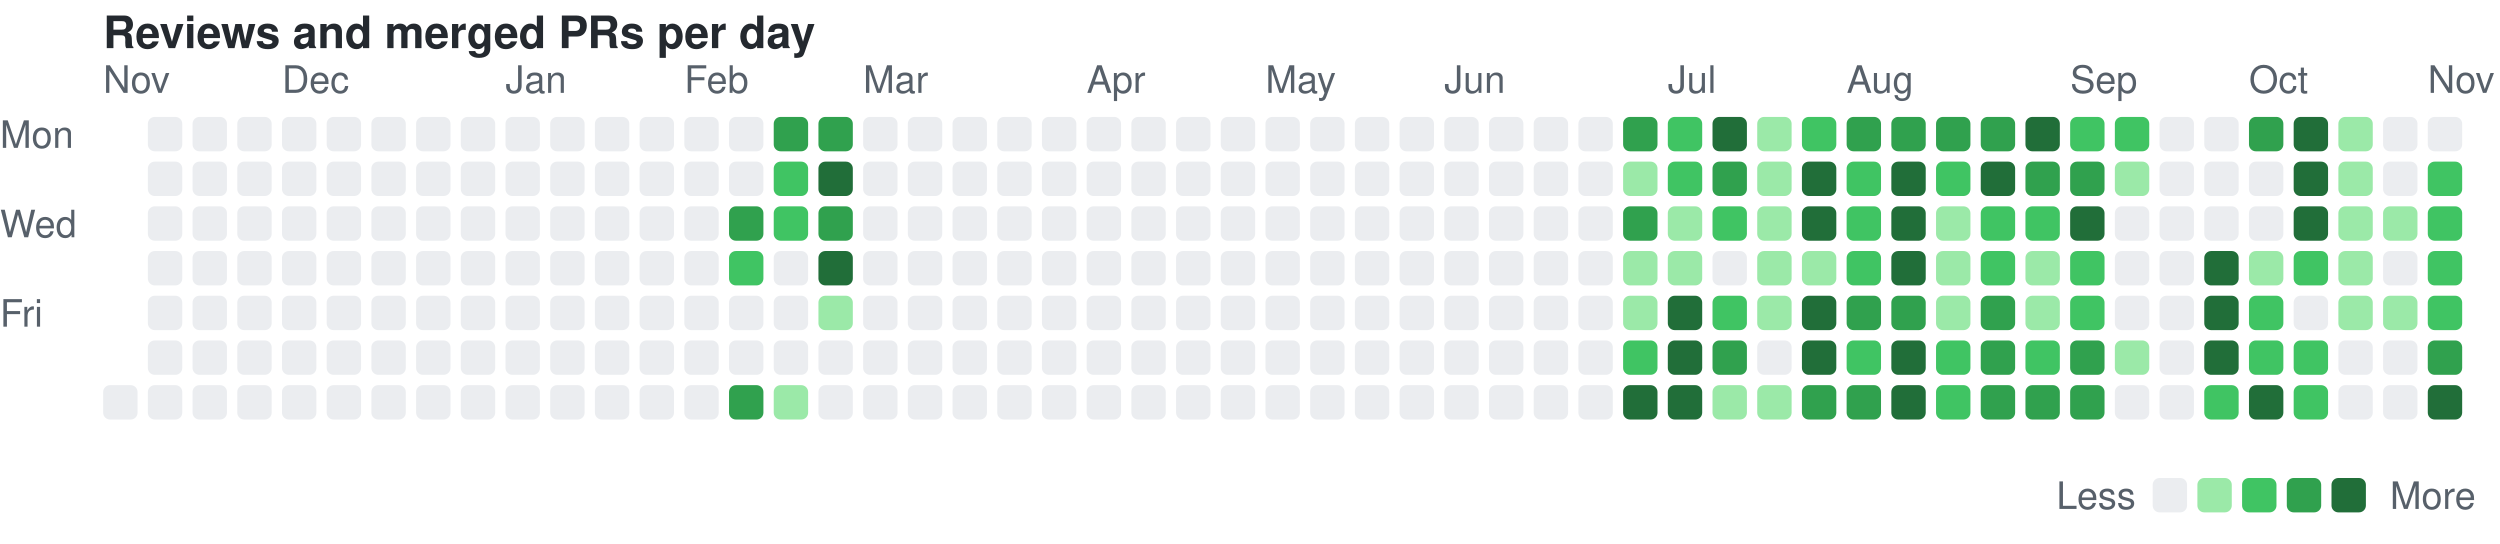
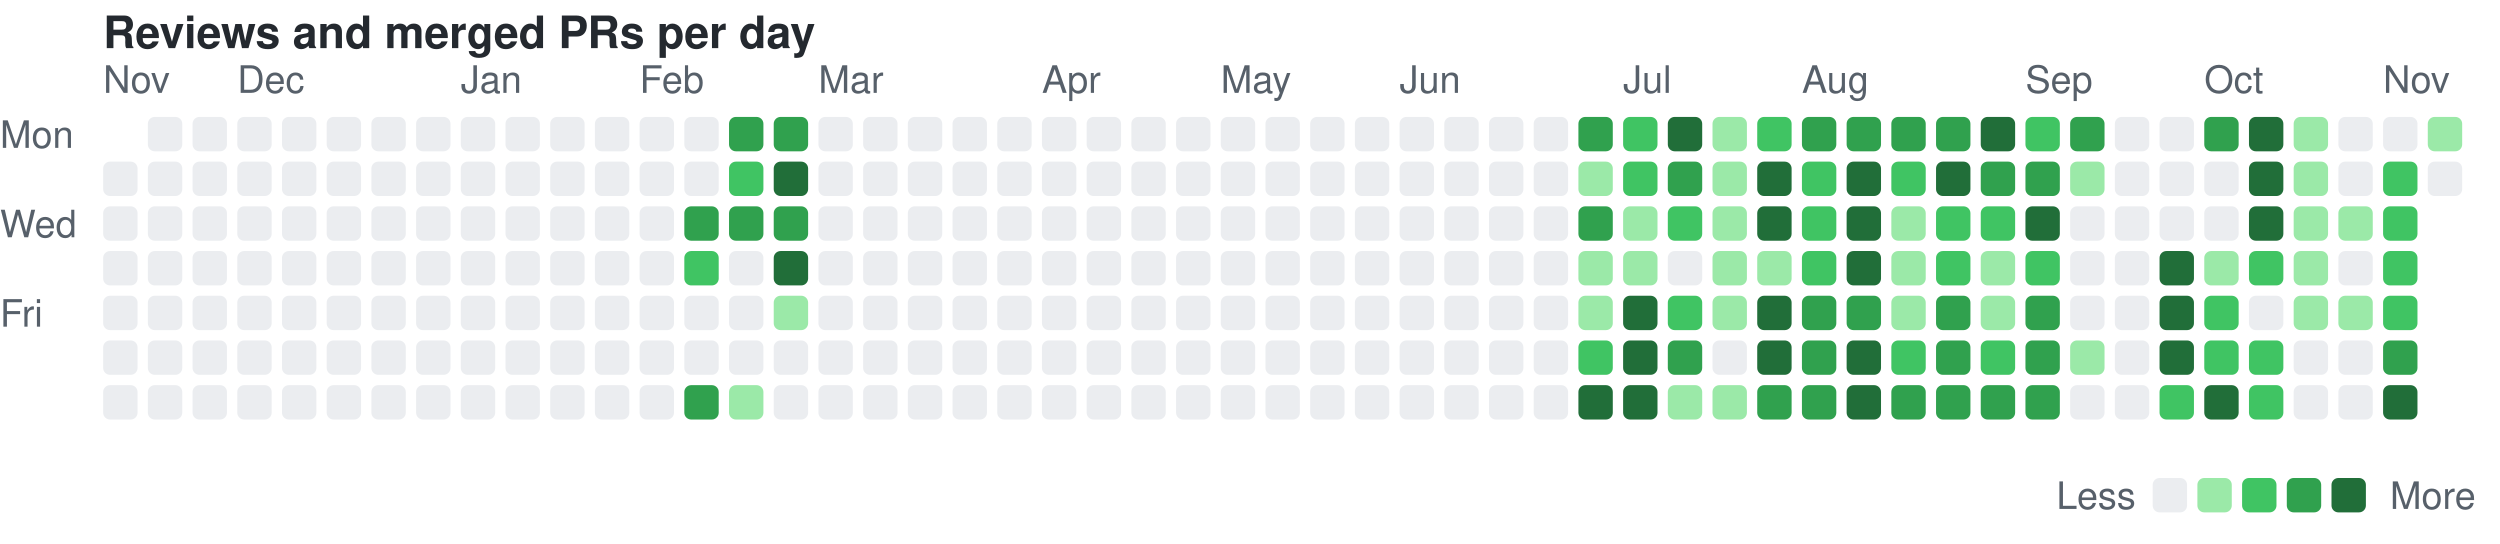
<svg xmlns="http://www.w3.org/2000/svg" width="727" height="158" viewBox="0 0 727 158" role="img" aria-label="Reviews and merged pull requests per day, last 12 months">
  <style>text{font:11px -apple-system,Segoe UI,Helvetica,Arial,sans-serif;fill:#57606a}.t{font-size:13px;font-weight:600;fill:#24292f}.l0{fill:#ebedf0}.l1{fill:#9be9a8}.l2{fill:#40c463}.l3{fill:#30a14e}.l4{fill:#216e39}@media (prefers-color-scheme:dark){text{fill:#8b949e}.t{fill:#e6edf3}.l0{fill:#161b22}.l1{fill:#0e4429}.l2{fill:#006d32}.l3{fill:#26a641}.l4{fill:#39d353}}</style>
  <text class="t" x="30" y="14">Reviews and merged PRs per day</text>
  <text x="30" y="27">Nov</text>
+   <rect class="l0" x="30" y="47" width="10" height="10" rx="2" />
+   <rect class="l0" x="30" y="60" width="10" height="10" rx="2" />
+   <rect class="l0" x="30" y="73" width="10" height="10" rx="2" />
+   <rect class="l0" x="30" y="86" width="10" height="10" rx="2" />
+   <rect class="l0" x="30" y="99" width="10" height="10" rx="2" />
  <rect class="l0" x="30" y="112" width="10" height="10" rx="2" />
  <rect class="l0" x="43" y="34" width="10" height="10" rx="2" />
  <rect class="l0" x="43" y="47" width="10" height="10" rx="2" />
  <rect class="l0" x="43" y="60" width="10" height="10" rx="2" />
  <rect class="l0" x="43" y="73" width="10" height="10" rx="2" />
  <rect class="l0" x="43" y="86" width="10" height="10" rx="2" />
  <rect class="l0" x="43" y="99" width="10" height="10" rx="2" />
  <rect class="l0" x="43" y="112" width="10" height="10" rx="2" />
  <rect class="l0" x="56" y="34" width="10" height="10" rx="2" />
  <rect class="l0" x="56" y="47" width="10" height="10" rx="2" />
  <rect class="l0" x="56" y="60" width="10" height="10" rx="2" />
  <rect class="l0" x="56" y="73" width="10" height="10" rx="2" />
  <rect class="l0" x="56" y="86" width="10" height="10" rx="2" />
  <rect class="l0" x="56" y="99" width="10" height="10" rx="2" />
  <rect class="l0" x="56" y="112" width="10" height="10" rx="2" />
+   <text x="69" y="27">Dec</text>
  <rect class="l0" x="69" y="34" width="10" height="10" rx="2" />
  <rect class="l0" x="69" y="47" width="10" height="10" rx="2" />
  <rect class="l0" x="69" y="60" width="10" height="10" rx="2" />
  <rect class="l0" x="69" y="73" width="10" height="10" rx="2" />
  <rect class="l0" x="69" y="86" width="10" height="10" rx="2" />
  <rect class="l0" x="69" y="99" width="10" height="10" rx="2" />
  <rect class="l0" x="69" y="112" width="10" height="10" rx="2" />
-   <text x="82" y="27">Dec</text>
  <rect class="l0" x="82" y="34" width="10" height="10" rx="2" />
  <rect class="l0" x="82" y="47" width="10" height="10" rx="2" />
  <rect class="l0" x="82" y="60" width="10" height="10" rx="2" />
  <rect class="l0" x="82" y="73" width="10" height="10" rx="2" />
  <rect class="l0" x="82" y="86" width="10" height="10" rx="2" />
  <rect class="l0" x="82" y="99" width="10" height="10" rx="2" />
  <rect class="l0" x="82" y="112" width="10" height="10" rx="2" />
  <rect class="l0" x="95" y="34" width="10" height="10" rx="2" />
  <rect class="l0" x="95" y="47" width="10" height="10" rx="2" />
  <rect class="l0" x="95" y="60" width="10" height="10" rx="2" />
  <rect class="l0" x="95" y="73" width="10" height="10" rx="2" />
  <rect class="l0" x="95" y="86" width="10" height="10" rx="2" />
  <rect class="l0" x="95" y="99" width="10" height="10" rx="2" />
  <rect class="l0" x="95" y="112" width="10" height="10" rx="2" />
  <rect class="l0" x="108" y="34" width="10" height="10" rx="2" />
  <rect class="l0" x="108" y="47" width="10" height="10" rx="2" />
  <rect class="l0" x="108" y="60" width="10" height="10" rx="2" />
  <rect class="l0" x="108" y="73" width="10" height="10" rx="2" />
  <rect class="l0" x="108" y="86" width="10" height="10" rx="2" />
  <rect class="l0" x="108" y="99" width="10" height="10" rx="2" />
  <rect class="l0" x="108" y="112" width="10" height="10" rx="2" />
  <rect class="l0" x="121" y="34" width="10" height="10" rx="2" />
  <rect class="l0" x="121" y="47" width="10" height="10" rx="2" />
  <rect class="l0" x="121" y="60" width="10" height="10" rx="2" />
  <rect class="l0" x="121" y="73" width="10" height="10" rx="2" />
  <rect class="l0" x="121" y="86" width="10" height="10" rx="2" />
  <rect class="l0" x="121" y="99" width="10" height="10" rx="2" />
  <rect class="l0" x="121" y="112" width="10" height="10" rx="2" />
+   <text x="134" y="27">Jan</text>
  <rect class="l0" x="134" y="34" width="10" height="10" rx="2" />
  <rect class="l0" x="134" y="47" width="10" height="10" rx="2" />
  <rect class="l0" x="134" y="60" width="10" height="10" rx="2" />
  <rect class="l0" x="134" y="73" width="10" height="10" rx="2" />
  <rect class="l0" x="134" y="86" width="10" height="10" rx="2" />
  <rect class="l0" x="134" y="99" width="10" height="10" rx="2" />
  <rect class="l0" x="134" y="112" width="10" height="10" rx="2" />
-   <text x="147" y="27">Jan</text>
  <rect class="l0" x="147" y="34" width="10" height="10" rx="2" />
  <rect class="l0" x="147" y="47" width="10" height="10" rx="2" />
  <rect class="l0" x="147" y="60" width="10" height="10" rx="2" />
  <rect class="l0" x="147" y="73" width="10" height="10" rx="2" />
  <rect class="l0" x="147" y="86" width="10" height="10" rx="2" />
  <rect class="l0" x="147" y="99" width="10" height="10" rx="2" />
  <rect class="l0" x="147" y="112" width="10" height="10" rx="2" />
  <rect class="l0" x="160" y="34" width="10" height="10" rx="2" />
  <rect class="l0" x="160" y="47" width="10" height="10" rx="2" />
  <rect class="l0" x="160" y="60" width="10" height="10" rx="2" />
  <rect class="l0" x="160" y="73" width="10" height="10" rx="2" />
  <rect class="l0" x="160" y="86" width="10" height="10" rx="2" />
  <rect class="l0" x="160" y="99" width="10" height="10" rx="2" />
  <rect class="l0" x="160" y="112" width="10" height="10" rx="2" />
  <rect class="l0" x="173" y="34" width="10" height="10" rx="2" />
  <rect class="l0" x="173" y="47" width="10" height="10" rx="2" />
  <rect class="l0" x="173" y="60" width="10" height="10" rx="2" />
  <rect class="l0" x="173" y="73" width="10" height="10" rx="2" />
  <rect class="l0" x="173" y="86" width="10" height="10" rx="2" />
  <rect class="l0" x="173" y="99" width="10" height="10" rx="2" />
  <rect class="l0" x="173" y="112" width="10" height="10" rx="2" />
+   <text x="186" y="27">Feb</text>
  <rect class="l0" x="186" y="34" width="10" height="10" rx="2" />
  <rect class="l0" x="186" y="47" width="10" height="10" rx="2" />
  <rect class="l0" x="186" y="60" width="10" height="10" rx="2" />
  <rect class="l0" x="186" y="73" width="10" height="10" rx="2" />
  <rect class="l0" x="186" y="86" width="10" height="10" rx="2" />
  <rect class="l0" x="186" y="99" width="10" height="10" rx="2" />
  <rect class="l0" x="186" y="112" width="10" height="10" rx="2" />
-   <text x="199" y="27">Feb</text>
  <rect class="l0" x="199" y="34" width="10" height="10" rx="2" />
  <rect class="l0" x="199" y="47" width="10" height="10" rx="2" />
-   <rect class="l0" x="199" y="60" width="10" height="10" rx="2" />
-   <rect class="l0" x="199" y="73" width="10" height="10" rx="2" />
+   <rect class="l3" x="199" y="60" width="10" height="10" rx="2" />
+   <rect class="l2" x="199" y="73" width="10" height="10" rx="2" />
  <rect class="l0" x="199" y="86" width="10" height="10" rx="2" />
  <rect class="l0" x="199" y="99" width="10" height="10" rx="2" />
-   <rect class="l0" x="199" y="112" width="10" height="10" rx="2" />
-   <rect class="l0" x="212" y="34" width="10" height="10" rx="2" />
-   <rect class="l0" x="212" y="47" width="10" height="10" rx="2" />
+   <rect class="l3" x="199" y="112" width="10" height="10" rx="2" />
+   <rect class="l3" x="212" y="34" width="10" height="10" rx="2" />
+   <rect class="l2" x="212" y="47" width="10" height="10" rx="2" />
  <rect class="l3" x="212" y="60" width="10" height="10" rx="2" />
-   <rect class="l2" x="212" y="73" width="10" height="10" rx="2" />
+   <rect class="l0" x="212" y="73" width="10" height="10" rx="2" />
  <rect class="l0" x="212" y="86" width="10" height="10" rx="2" />
  <rect class="l0" x="212" y="99" width="10" height="10" rx="2" />
-   <rect class="l3" x="212" y="112" width="10" height="10" rx="2" />
+   <rect class="l1" x="212" y="112" width="10" height="10" rx="2" />
  <rect class="l3" x="225" y="34" width="10" height="10" rx="2" />
-   <rect class="l2" x="225" y="47" width="10" height="10" rx="2" />
-   <rect class="l2" x="225" y="60" width="10" height="10" rx="2" />
-   <rect class="l0" x="225" y="73" width="10" height="10" rx="2" />
-   <rect class="l0" x="225" y="86" width="10" height="10" rx="2" />
+   <rect class="l4" x="225" y="47" width="10" height="10" rx="2" />
+   <rect class="l3" x="225" y="60" width="10" height="10" rx="2" />
+   <rect class="l4" x="225" y="73" width="10" height="10" rx="2" />
+   <rect class="l1" x="225" y="86" width="10" height="10" rx="2" />
  <rect class="l0" x="225" y="99" width="10" height="10" rx="2" />
-   <rect class="l1" x="225" y="112" width="10" height="10" rx="2" />
-   <rect class="l3" x="238" y="34" width="10" height="10" rx="2" />
-   <rect class="l4" x="238" y="47" width="10" height="10" rx="2" />
-   <rect class="l3" x="238" y="60" width="10" height="10" rx="2" />
-   <rect class="l4" x="238" y="73" width="10" height="10" rx="2" />
-   <rect class="l1" x="238" y="86" width="10" height="10" rx="2" />
+   <rect class="l0" x="225" y="112" width="10" height="10" rx="2" />
+   <text x="238" y="27">Mar</text>
+   <rect class="l0" x="238" y="34" width="10" height="10" rx="2" />
+   <rect class="l0" x="238" y="47" width="10" height="10" rx="2" />
+   <rect class="l0" x="238" y="60" width="10" height="10" rx="2" />
+   <rect class="l0" x="238" y="73" width="10" height="10" rx="2" />
+   <rect class="l0" x="238" y="86" width="10" height="10" rx="2" />
  <rect class="l0" x="238" y="99" width="10" height="10" rx="2" />
  <rect class="l0" x="238" y="112" width="10" height="10" rx="2" />
-   <text x="251" y="27">Mar</text>
  <rect class="l0" x="251" y="34" width="10" height="10" rx="2" />
  <rect class="l0" x="251" y="47" width="10" height="10" rx="2" />
  <rect class="l0" x="251" y="60" width="10" height="10" rx="2" />
  <rect class="l0" x="251" y="73" width="10" height="10" rx="2" />
  <rect class="l0" x="251" y="86" width="10" height="10" rx="2" />
  <rect class="l0" x="251" y="99" width="10" height="10" rx="2" />
  <rect class="l0" x="251" y="112" width="10" height="10" rx="2" />
  <rect class="l0" x="264" y="34" width="10" height="10" rx="2" />
  <rect class="l0" x="264" y="47" width="10" height="10" rx="2" />
  <rect class="l0" x="264" y="60" width="10" height="10" rx="2" />
  <rect class="l0" x="264" y="73" width="10" height="10" rx="2" />
  <rect class="l0" x="264" y="86" width="10" height="10" rx="2" />
  <rect class="l0" x="264" y="99" width="10" height="10" rx="2" />
  <rect class="l0" x="264" y="112" width="10" height="10" rx="2" />
  <rect class="l0" x="277" y="34" width="10" height="10" rx="2" />
  <rect class="l0" x="277" y="47" width="10" height="10" rx="2" />
  <rect class="l0" x="277" y="60" width="10" height="10" rx="2" />
  <rect class="l0" x="277" y="73" width="10" height="10" rx="2" />
  <rect class="l0" x="277" y="86" width="10" height="10" rx="2" />
  <rect class="l0" x="277" y="99" width="10" height="10" rx="2" />
  <rect class="l0" x="277" y="112" width="10" height="10" rx="2" />
  <rect class="l0" x="290" y="34" width="10" height="10" rx="2" />
  <rect class="l0" x="290" y="47" width="10" height="10" rx="2" />
  <rect class="l0" x="290" y="60" width="10" height="10" rx="2" />
  <rect class="l0" x="290" y="73" width="10" height="10" rx="2" />
  <rect class="l0" x="290" y="86" width="10" height="10" rx="2" />
  <rect class="l0" x="290" y="99" width="10" height="10" rx="2" />
  <rect class="l0" x="290" y="112" width="10" height="10" rx="2" />
+   <text x="303" y="27">Apr</text>
  <rect class="l0" x="303" y="34" width="10" height="10" rx="2" />
  <rect class="l0" x="303" y="47" width="10" height="10" rx="2" />
  <rect class="l0" x="303" y="60" width="10" height="10" rx="2" />
  <rect class="l0" x="303" y="73" width="10" height="10" rx="2" />
  <rect class="l0" x="303" y="86" width="10" height="10" rx="2" />
  <rect class="l0" x="303" y="99" width="10" height="10" rx="2" />
  <rect class="l0" x="303" y="112" width="10" height="10" rx="2" />
-   <text x="316" y="27">Apr</text>
  <rect class="l0" x="316" y="34" width="10" height="10" rx="2" />
  <rect class="l0" x="316" y="47" width="10" height="10" rx="2" />
  <rect class="l0" x="316" y="60" width="10" height="10" rx="2" />
  <rect class="l0" x="316" y="73" width="10" height="10" rx="2" />
  <rect class="l0" x="316" y="86" width="10" height="10" rx="2" />
  <rect class="l0" x="316" y="99" width="10" height="10" rx="2" />
  <rect class="l0" x="316" y="112" width="10" height="10" rx="2" />
  <rect class="l0" x="329" y="34" width="10" height="10" rx="2" />
  <rect class="l0" x="329" y="47" width="10" height="10" rx="2" />
  <rect class="l0" x="329" y="60" width="10" height="10" rx="2" />
  <rect class="l0" x="329" y="73" width="10" height="10" rx="2" />
  <rect class="l0" x="329" y="86" width="10" height="10" rx="2" />
  <rect class="l0" x="329" y="99" width="10" height="10" rx="2" />
  <rect class="l0" x="329" y="112" width="10" height="10" rx="2" />
  <rect class="l0" x="342" y="34" width="10" height="10" rx="2" />
  <rect class="l0" x="342" y="47" width="10" height="10" rx="2" />
  <rect class="l0" x="342" y="60" width="10" height="10" rx="2" />
  <rect class="l0" x="342" y="73" width="10" height="10" rx="2" />
  <rect class="l0" x="342" y="86" width="10" height="10" rx="2" />
  <rect class="l0" x="342" y="99" width="10" height="10" rx="2" />
  <rect class="l0" x="342" y="112" width="10" height="10" rx="2" />
+   <text x="355" y="27">May</text>
  <rect class="l0" x="355" y="34" width="10" height="10" rx="2" />
  <rect class="l0" x="355" y="47" width="10" height="10" rx="2" />
  <rect class="l0" x="355" y="60" width="10" height="10" rx="2" />
  <rect class="l0" x="355" y="73" width="10" height="10" rx="2" />
  <rect class="l0" x="355" y="86" width="10" height="10" rx="2" />
  <rect class="l0" x="355" y="99" width="10" height="10" rx="2" />
  <rect class="l0" x="355" y="112" width="10" height="10" rx="2" />
-   <text x="368" y="27">May</text>
  <rect class="l0" x="368" y="34" width="10" height="10" rx="2" />
  <rect class="l0" x="368" y="47" width="10" height="10" rx="2" />
  <rect class="l0" x="368" y="60" width="10" height="10" rx="2" />
  <rect class="l0" x="368" y="73" width="10" height="10" rx="2" />
  <rect class="l0" x="368" y="86" width="10" height="10" rx="2" />
  <rect class="l0" x="368" y="99" width="10" height="10" rx="2" />
  <rect class="l0" x="368" y="112" width="10" height="10" rx="2" />
  <rect class="l0" x="381" y="34" width="10" height="10" rx="2" />
  <rect class="l0" x="381" y="47" width="10" height="10" rx="2" />
  <rect class="l0" x="381" y="60" width="10" height="10" rx="2" />
  <rect class="l0" x="381" y="73" width="10" height="10" rx="2" />
  <rect class="l0" x="381" y="86" width="10" height="10" rx="2" />
  <rect class="l0" x="381" y="99" width="10" height="10" rx="2" />
  <rect class="l0" x="381" y="112" width="10" height="10" rx="2" />
  <rect class="l0" x="394" y="34" width="10" height="10" rx="2" />
  <rect class="l0" x="394" y="47" width="10" height="10" rx="2" />
  <rect class="l0" x="394" y="60" width="10" height="10" rx="2" />
  <rect class="l0" x="394" y="73" width="10" height="10" rx="2" />
  <rect class="l0" x="394" y="86" width="10" height="10" rx="2" />
  <rect class="l0" x="394" y="99" width="10" height="10" rx="2" />
  <rect class="l0" x="394" y="112" width="10" height="10" rx="2" />
+   <text x="407" y="27">Jun</text>
  <rect class="l0" x="407" y="34" width="10" height="10" rx="2" />
  <rect class="l0" x="407" y="47" width="10" height="10" rx="2" />
  <rect class="l0" x="407" y="60" width="10" height="10" rx="2" />
  <rect class="l0" x="407" y="73" width="10" height="10" rx="2" />
  <rect class="l0" x="407" y="86" width="10" height="10" rx="2" />
  <rect class="l0" x="407" y="99" width="10" height="10" rx="2" />
  <rect class="l0" x="407" y="112" width="10" height="10" rx="2" />
-   <text x="420" y="27">Jun</text>
  <rect class="l0" x="420" y="34" width="10" height="10" rx="2" />
  <rect class="l0" x="420" y="47" width="10" height="10" rx="2" />
  <rect class="l0" x="420" y="60" width="10" height="10" rx="2" />
  <rect class="l0" x="420" y="73" width="10" height="10" rx="2" />
  <rect class="l0" x="420" y="86" width="10" height="10" rx="2" />
  <rect class="l0" x="420" y="99" width="10" height="10" rx="2" />
  <rect class="l0" x="420" y="112" width="10" height="10" rx="2" />
  <rect class="l0" x="433" y="34" width="10" height="10" rx="2" />
  <rect class="l0" x="433" y="47" width="10" height="10" rx="2" />
  <rect class="l0" x="433" y="60" width="10" height="10" rx="2" />
  <rect class="l0" x="433" y="73" width="10" height="10" rx="2" />
  <rect class="l0" x="433" y="86" width="10" height="10" rx="2" />
  <rect class="l0" x="433" y="99" width="10" height="10" rx="2" />
  <rect class="l0" x="433" y="112" width="10" height="10" rx="2" />
  <rect class="l0" x="446" y="34" width="10" height="10" rx="2" />
  <rect class="l0" x="446" y="47" width="10" height="10" rx="2" />
  <rect class="l0" x="446" y="60" width="10" height="10" rx="2" />
  <rect class="l0" x="446" y="73" width="10" height="10" rx="2" />
  <rect class="l0" x="446" y="86" width="10" height="10" rx="2" />
  <rect class="l0" x="446" y="99" width="10" height="10" rx="2" />
  <rect class="l0" x="446" y="112" width="10" height="10" rx="2" />
-   <rect class="l0" x="459" y="34" width="10" height="10" rx="2" />
-   <rect class="l0" x="459" y="47" width="10" height="10" rx="2" />
-   <rect class="l0" x="459" y="60" width="10" height="10" rx="2" />
-   <rect class="l0" x="459" y="73" width="10" height="10" rx="2" />
-   <rect class="l0" x="459" y="86" width="10" height="10" rx="2" />
-   <rect class="l0" x="459" y="99" width="10" height="10" rx="2" />
-   <rect class="l0" x="459" y="112" width="10" height="10" rx="2" />
-   <rect class="l3" x="472" y="34" width="10" height="10" rx="2" />
-   <rect class="l1" x="472" y="47" width="10" height="10" rx="2" />
-   <rect class="l3" x="472" y="60" width="10" height="10" rx="2" />
+   <rect class="l3" x="459" y="34" width="10" height="10" rx="2" />
+   <rect class="l1" x="459" y="47" width="10" height="10" rx="2" />
+   <rect class="l3" x="459" y="60" width="10" height="10" rx="2" />
+   <rect class="l1" x="459" y="73" width="10" height="10" rx="2" />
+   <rect class="l1" x="459" y="86" width="10" height="10" rx="2" />
+   <rect class="l2" x="459" y="99" width="10" height="10" rx="2" />
+   <rect class="l4" x="459" y="112" width="10" height="10" rx="2" />
+   <text x="472" y="27">Jul</text>
+   <rect class="l2" x="472" y="34" width="10" height="10" rx="2" />
+   <rect class="l2" x="472" y="47" width="10" height="10" rx="2" />
+   <rect class="l1" x="472" y="60" width="10" height="10" rx="2" />
  <rect class="l1" x="472" y="73" width="10" height="10" rx="2" />
-   <rect class="l1" x="472" y="86" width="10" height="10" rx="2" />
-   <rect class="l2" x="472" y="99" width="10" height="10" rx="2" />
+   <rect class="l4" x="472" y="86" width="10" height="10" rx="2" />
+   <rect class="l4" x="472" y="99" width="10" height="10" rx="2" />
  <rect class="l4" x="472" y="112" width="10" height="10" rx="2" />
-   <text x="485" y="27">Jul</text>
-   <rect class="l2" x="485" y="34" width="10" height="10" rx="2" />
-   <rect class="l2" x="485" y="47" width="10" height="10" rx="2" />
-   <rect class="l1" x="485" y="60" width="10" height="10" rx="2" />
-   <rect class="l1" x="485" y="73" width="10" height="10" rx="2" />
-   <rect class="l4" x="485" y="86" width="10" height="10" rx="2" />
-   <rect class="l4" x="485" y="99" width="10" height="10" rx="2" />
-   <rect class="l4" x="485" y="112" width="10" height="10" rx="2" />
-   <rect class="l4" x="498" y="34" width="10" height="10" rx="2" />
-   <rect class="l3" x="498" y="47" width="10" height="10" rx="2" />
-   <rect class="l2" x="498" y="60" width="10" height="10" rx="2" />
-   <rect class="l0" x="498" y="73" width="10" height="10" rx="2" />
-   <rect class="l2" x="498" y="86" width="10" height="10" rx="2" />
-   <rect class="l3" x="498" y="99" width="10" height="10" rx="2" />
+   <rect class="l4" x="485" y="34" width="10" height="10" rx="2" />
+   <rect class="l3" x="485" y="47" width="10" height="10" rx="2" />
+   <rect class="l2" x="485" y="60" width="10" height="10" rx="2" />
+   <rect class="l0" x="485" y="73" width="10" height="10" rx="2" />
+   <rect class="l2" x="485" y="86" width="10" height="10" rx="2" />
+   <rect class="l3" x="485" y="99" width="10" height="10" rx="2" />
+   <rect class="l1" x="485" y="112" width="10" height="10" rx="2" />
+   <rect class="l1" x="498" y="34" width="10" height="10" rx="2" />
+   <rect class="l1" x="498" y="47" width="10" height="10" rx="2" />
+   <rect class="l1" x="498" y="60" width="10" height="10" rx="2" />
+   <rect class="l1" x="498" y="73" width="10" height="10" rx="2" />
+   <rect class="l1" x="498" y="86" width="10" height="10" rx="2" />
+   <rect class="l0" x="498" y="99" width="10" height="10" rx="2" />
  <rect class="l1" x="498" y="112" width="10" height="10" rx="2" />
-   <rect class="l1" x="511" y="34" width="10" height="10" rx="2" />
-   <rect class="l1" x="511" y="47" width="10" height="10" rx="2" />
-   <rect class="l1" x="511" y="60" width="10" height="10" rx="2" />
+   <rect class="l2" x="511" y="34" width="10" height="10" rx="2" />
+   <rect class="l4" x="511" y="47" width="10" height="10" rx="2" />
+   <rect class="l4" x="511" y="60" width="10" height="10" rx="2" />
  <rect class="l1" x="511" y="73" width="10" height="10" rx="2" />
-   <rect class="l1" x="511" y="86" width="10" height="10" rx="2" />
-   <rect class="l0" x="511" y="99" width="10" height="10" rx="2" />
-   <rect class="l1" x="511" y="112" width="10" height="10" rx="2" />
-   <rect class="l2" x="524" y="34" width="10" height="10" rx="2" />
-   <rect class="l4" x="524" y="47" width="10" height="10" rx="2" />
-   <rect class="l4" x="524" y="60" width="10" height="10" rx="2" />
-   <rect class="l1" x="524" y="73" width="10" height="10" rx="2" />
-   <rect class="l4" x="524" y="86" width="10" height="10" rx="2" />
-   <rect class="l4" x="524" y="99" width="10" height="10" rx="2" />
+   <rect class="l4" x="511" y="86" width="10" height="10" rx="2" />
+   <rect class="l4" x="511" y="99" width="10" height="10" rx="2" />
+   <rect class="l3" x="511" y="112" width="10" height="10" rx="2" />
+   <text x="524" y="27">Aug</text>
+   <rect class="l3" x="524" y="34" width="10" height="10" rx="2" />
+   <rect class="l2" x="524" y="47" width="10" height="10" rx="2" />
+   <rect class="l2" x="524" y="60" width="10" height="10" rx="2" />
+   <rect class="l2" x="524" y="73" width="10" height="10" rx="2" />
+   <rect class="l3" x="524" y="86" width="10" height="10" rx="2" />
+   <rect class="l3" x="524" y="99" width="10" height="10" rx="2" />
  <rect class="l3" x="524" y="112" width="10" height="10" rx="2" />
-   <text x="537" y="27">Aug</text>
  <rect class="l3" x="537" y="34" width="10" height="10" rx="2" />
-   <rect class="l2" x="537" y="47" width="10" height="10" rx="2" />
-   <rect class="l2" x="537" y="60" width="10" height="10" rx="2" />
-   <rect class="l2" x="537" y="73" width="10" height="10" rx="2" />
+   <rect class="l4" x="537" y="47" width="10" height="10" rx="2" />
+   <rect class="l4" x="537" y="60" width="10" height="10" rx="2" />
+   <rect class="l4" x="537" y="73" width="10" height="10" rx="2" />
  <rect class="l3" x="537" y="86" width="10" height="10" rx="2" />
-   <rect class="l2" x="537" y="99" width="10" height="10" rx="2" />
-   <rect class="l3" x="537" y="112" width="10" height="10" rx="2" />
+   <rect class="l4" x="537" y="99" width="10" height="10" rx="2" />
+   <rect class="l4" x="537" y="112" width="10" height="10" rx="2" />
  <rect class="l3" x="550" y="34" width="10" height="10" rx="2" />
-   <rect class="l4" x="550" y="47" width="10" height="10" rx="2" />
-   <rect class="l4" x="550" y="60" width="10" height="10" rx="2" />
-   <rect class="l4" x="550" y="73" width="10" height="10" rx="2" />
-   <rect class="l3" x="550" y="86" width="10" height="10" rx="2" />
-   <rect class="l4" x="550" y="99" width="10" height="10" rx="2" />
-   <rect class="l4" x="550" y="112" width="10" height="10" rx="2" />
+   <rect class="l2" x="550" y="47" width="10" height="10" rx="2" />
+   <rect class="l1" x="550" y="60" width="10" height="10" rx="2" />
+   <rect class="l1" x="550" y="73" width="10" height="10" rx="2" />
+   <rect class="l1" x="550" y="86" width="10" height="10" rx="2" />
+   <rect class="l2" x="550" y="99" width="10" height="10" rx="2" />
+   <rect class="l3" x="550" y="112" width="10" height="10" rx="2" />
  <rect class="l3" x="563" y="34" width="10" height="10" rx="2" />
-   <rect class="l2" x="563" y="47" width="10" height="10" rx="2" />
-   <rect class="l1" x="563" y="60" width="10" height="10" rx="2" />
-   <rect class="l1" x="563" y="73" width="10" height="10" rx="2" />
-   <rect class="l1" x="563" y="86" width="10" height="10" rx="2" />
-   <rect class="l2" x="563" y="99" width="10" height="10" rx="2" />
-   <rect class="l2" x="563" y="112" width="10" height="10" rx="2" />
-   <rect class="l3" x="576" y="34" width="10" height="10" rx="2" />
-   <rect class="l4" x="576" y="47" width="10" height="10" rx="2" />
+   <rect class="l4" x="563" y="47" width="10" height="10" rx="2" />
+   <rect class="l2" x="563" y="60" width="10" height="10" rx="2" />
+   <rect class="l2" x="563" y="73" width="10" height="10" rx="2" />
+   <rect class="l3" x="563" y="86" width="10" height="10" rx="2" />
+   <rect class="l3" x="563" y="99" width="10" height="10" rx="2" />
+   <rect class="l3" x="563" y="112" width="10" height="10" rx="2" />
+   <rect class="l4" x="576" y="34" width="10" height="10" rx="2" />
+   <rect class="l3" x="576" y="47" width="10" height="10" rx="2" />
  <rect class="l2" x="576" y="60" width="10" height="10" rx="2" />
-   <rect class="l2" x="576" y="73" width="10" height="10" rx="2" />
-   <rect class="l3" x="576" y="86" width="10" height="10" rx="2" />
-   <rect class="l3" x="576" y="99" width="10" height="10" rx="2" />
+   <rect class="l1" x="576" y="73" width="10" height="10" rx="2" />
+   <rect class="l1" x="576" y="86" width="10" height="10" rx="2" />
+   <rect class="l2" x="576" y="99" width="10" height="10" rx="2" />
  <rect class="l3" x="576" y="112" width="10" height="10" rx="2" />
-   <rect class="l4" x="589" y="34" width="10" height="10" rx="2" />
+   <text x="589" y="27">Sep</text>
+   <rect class="l2" x="589" y="34" width="10" height="10" rx="2" />
  <rect class="l3" x="589" y="47" width="10" height="10" rx="2" />
-   <rect class="l2" x="589" y="60" width="10" height="10" rx="2" />
-   <rect class="l1" x="589" y="73" width="10" height="10" rx="2" />
-   <rect class="l1" x="589" y="86" width="10" height="10" rx="2" />
-   <rect class="l2" x="589" y="99" width="10" height="10" rx="2" />
+   <rect class="l4" x="589" y="60" width="10" height="10" rx="2" />
+   <rect class="l2" x="589" y="73" width="10" height="10" rx="2" />
+   <rect class="l3" x="589" y="86" width="10" height="10" rx="2" />
+   <rect class="l3" x="589" y="99" width="10" height="10" rx="2" />
  <rect class="l3" x="589" y="112" width="10" height="10" rx="2" />
-   <text x="602" y="27">Sep</text>
-   <rect class="l2" x="602" y="34" width="10" height="10" rx="2" />
-   <rect class="l3" x="602" y="47" width="10" height="10" rx="2" />
-   <rect class="l4" x="602" y="60" width="10" height="10" rx="2" />
-   <rect class="l2" x="602" y="73" width="10" height="10" rx="2" />
-   <rect class="l2" x="602" y="86" width="10" height="10" rx="2" />
-   <rect class="l3" x="602" y="99" width="10" height="10" rx="2" />
-   <rect class="l3" x="602" y="112" width="10" height="10" rx="2" />
-   <rect class="l2" x="615" y="34" width="10" height="10" rx="2" />
-   <rect class="l1" x="615" y="47" width="10" height="10" rx="2" />
+   <rect class="l3" x="602" y="34" width="10" height="10" rx="2" />
+   <rect class="l1" x="602" y="47" width="10" height="10" rx="2" />
+   <rect class="l0" x="602" y="60" width="10" height="10" rx="2" />
+   <rect class="l0" x="602" y="73" width="10" height="10" rx="2" />
+   <rect class="l0" x="602" y="86" width="10" height="10" rx="2" />
+   <rect class="l1" x="602" y="99" width="10" height="10" rx="2" />
+   <rect class="l0" x="602" y="112" width="10" height="10" rx="2" />
+   <rect class="l0" x="615" y="34" width="10" height="10" rx="2" />
+   <rect class="l0" x="615" y="47" width="10" height="10" rx="2" />
  <rect class="l0" x="615" y="60" width="10" height="10" rx="2" />
  <rect class="l0" x="615" y="73" width="10" height="10" rx="2" />
  <rect class="l0" x="615" y="86" width="10" height="10" rx="2" />
-   <rect class="l1" x="615" y="99" width="10" height="10" rx="2" />
+   <rect class="l0" x="615" y="99" width="10" height="10" rx="2" />
  <rect class="l0" x="615" y="112" width="10" height="10" rx="2" />
  <rect class="l0" x="628" y="34" width="10" height="10" rx="2" />
  <rect class="l0" x="628" y="47" width="10" height="10" rx="2" />
  <rect class="l0" x="628" y="60" width="10" height="10" rx="2" />
-   <rect class="l0" x="628" y="73" width="10" height="10" rx="2" />
-   <rect class="l0" x="628" y="86" width="10" height="10" rx="2" />
-   <rect class="l0" x="628" y="99" width="10" height="10" rx="2" />
-   <rect class="l0" x="628" y="112" width="10" height="10" rx="2" />
-   <rect class="l0" x="641" y="34" width="10" height="10" rx="2" />
+   <rect class="l4" x="628" y="73" width="10" height="10" rx="2" />
+   <rect class="l4" x="628" y="86" width="10" height="10" rx="2" />
+   <rect class="l4" x="628" y="99" width="10" height="10" rx="2" />
+   <rect class="l2" x="628" y="112" width="10" height="10" rx="2" />
+   <text x="641" y="27">Oct</text>
+   <rect class="l3" x="641" y="34" width="10" height="10" rx="2" />
  <rect class="l0" x="641" y="47" width="10" height="10" rx="2" />
  <rect class="l0" x="641" y="60" width="10" height="10" rx="2" />
-   <rect class="l4" x="641" y="73" width="10" height="10" rx="2" />
-   <rect class="l4" x="641" y="86" width="10" height="10" rx="2" />
-   <rect class="l4" x="641" y="99" width="10" height="10" rx="2" />
-   <rect class="l2" x="641" y="112" width="10" height="10" rx="2" />
-   <text x="654" y="27">Oct</text>
-   <rect class="l3" x="654" y="34" width="10" height="10" rx="2" />
-   <rect class="l0" x="654" y="47" width="10" height="10" rx="2" />
-   <rect class="l0" x="654" y="60" width="10" height="10" rx="2" />
-   <rect class="l1" x="654" y="73" width="10" height="10" rx="2" />
-   <rect class="l2" x="654" y="86" width="10" height="10" rx="2" />
+   <rect class="l1" x="641" y="73" width="10" height="10" rx="2" />
+   <rect class="l2" x="641" y="86" width="10" height="10" rx="2" />
+   <rect class="l2" x="641" y="99" width="10" height="10" rx="2" />
+   <rect class="l4" x="641" y="112" width="10" height="10" rx="2" />
+   <rect class="l4" x="654" y="34" width="10" height="10" rx="2" />
+   <rect class="l4" x="654" y="47" width="10" height="10" rx="2" />
+   <rect class="l4" x="654" y="60" width="10" height="10" rx="2" />
+   <rect class="l2" x="654" y="73" width="10" height="10" rx="2" />
+   <rect class="l0" x="654" y="86" width="10" height="10" rx="2" />
  <rect class="l2" x="654" y="99" width="10" height="10" rx="2" />
-   <rect class="l4" x="654" y="112" width="10" height="10" rx="2" />
-   <rect class="l4" x="667" y="34" width="10" height="10" rx="2" />
-   <rect class="l4" x="667" y="47" width="10" height="10" rx="2" />
-   <rect class="l4" x="667" y="60" width="10" height="10" rx="2" />
-   <rect class="l2" x="667" y="73" width="10" height="10" rx="2" />
-   <rect class="l0" x="667" y="86" width="10" height="10" rx="2" />
-   <rect class="l2" x="667" y="99" width="10" height="10" rx="2" />
-   <rect class="l2" x="667" y="112" width="10" height="10" rx="2" />
-   <rect class="l1" x="680" y="34" width="10" height="10" rx="2" />
-   <rect class="l1" x="680" y="47" width="10" height="10" rx="2" />
+   <rect class="l2" x="654" y="112" width="10" height="10" rx="2" />
+   <rect class="l1" x="667" y="34" width="10" height="10" rx="2" />
+   <rect class="l1" x="667" y="47" width="10" height="10" rx="2" />
+   <rect class="l1" x="667" y="60" width="10" height="10" rx="2" />
+   <rect class="l1" x="667" y="73" width="10" height="10" rx="2" />
+   <rect class="l1" x="667" y="86" width="10" height="10" rx="2" />
+   <rect class="l0" x="667" y="99" width="10" height="10" rx="2" />
+   <rect class="l0" x="667" y="112" width="10" height="10" rx="2" />
+   <rect class="l0" x="680" y="34" width="10" height="10" rx="2" />
+   <rect class="l0" x="680" y="47" width="10" height="10" rx="2" />
  <rect class="l1" x="680" y="60" width="10" height="10" rx="2" />
-   <rect class="l1" x="680" y="73" width="10" height="10" rx="2" />
+   <rect class="l0" x="680" y="73" width="10" height="10" rx="2" />
  <rect class="l1" x="680" y="86" width="10" height="10" rx="2" />
  <rect class="l0" x="680" y="99" width="10" height="10" rx="2" />
  <rect class="l0" x="680" y="112" width="10" height="10" rx="2" />
+   <text x="693" y="27">Nov</text>
  <rect class="l0" x="693" y="34" width="10" height="10" rx="2" />
-   <rect class="l0" x="693" y="47" width="10" height="10" rx="2" />
-   <rect class="l1" x="693" y="60" width="10" height="10" rx="2" />
-   <rect class="l0" x="693" y="73" width="10" height="10" rx="2" />
-   <rect class="l1" x="693" y="86" width="10" height="10" rx="2" />
-   <rect class="l0" x="693" y="99" width="10" height="10" rx="2" />
-   <rect class="l0" x="693" y="112" width="10" height="10" rx="2" />
-   <text x="706" y="27">Nov</text>
-   <rect class="l0" x="706" y="34" width="10" height="10" rx="2" />
-   <rect class="l2" x="706" y="47" width="10" height="10" rx="2" />
-   <rect class="l2" x="706" y="60" width="10" height="10" rx="2" />
-   <rect class="l2" x="706" y="73" width="10" height="10" rx="2" />
-   <rect class="l2" x="706" y="86" width="10" height="10" rx="2" />
-   <rect class="l3" x="706" y="99" width="10" height="10" rx="2" />
-   <rect class="l4" x="706" y="112" width="10" height="10" rx="2" />
+   <rect class="l2" x="693" y="47" width="10" height="10" rx="2" />
+   <rect class="l2" x="693" y="60" width="10" height="10" rx="2" />
+   <rect class="l2" x="693" y="73" width="10" height="10" rx="2" />
+   <rect class="l2" x="693" y="86" width="10" height="10" rx="2" />
+   <rect class="l3" x="693" y="99" width="10" height="10" rx="2" />
+   <rect class="l4" x="693" y="112" width="10" height="10" rx="2" />
+   <rect class="l1" x="706" y="34" width="10" height="10" rx="2" />
+   <rect class="l0" x="706" y="47" width="10" height="10" rx="2" />
  <text x="0" y="43">Mon</text>
  <text x="0" y="69">Wed</text>
  <text x="0" y="95">Fri</text>
  <text x="598" y="148">Less</text>
  <rect class="l0" x="626" y="139" width="10" height="10" rx="2" />
  <rect class="l1" x="639" y="139" width="10" height="10" rx="2" />
  <rect class="l2" x="652" y="139" width="10" height="10" rx="2" />
  <rect class="l3" x="665" y="139" width="10" height="10" rx="2" />
  <rect class="l4" x="678" y="139" width="10" height="10" rx="2" />
  <text x="695" y="148">More</text>
</svg>
